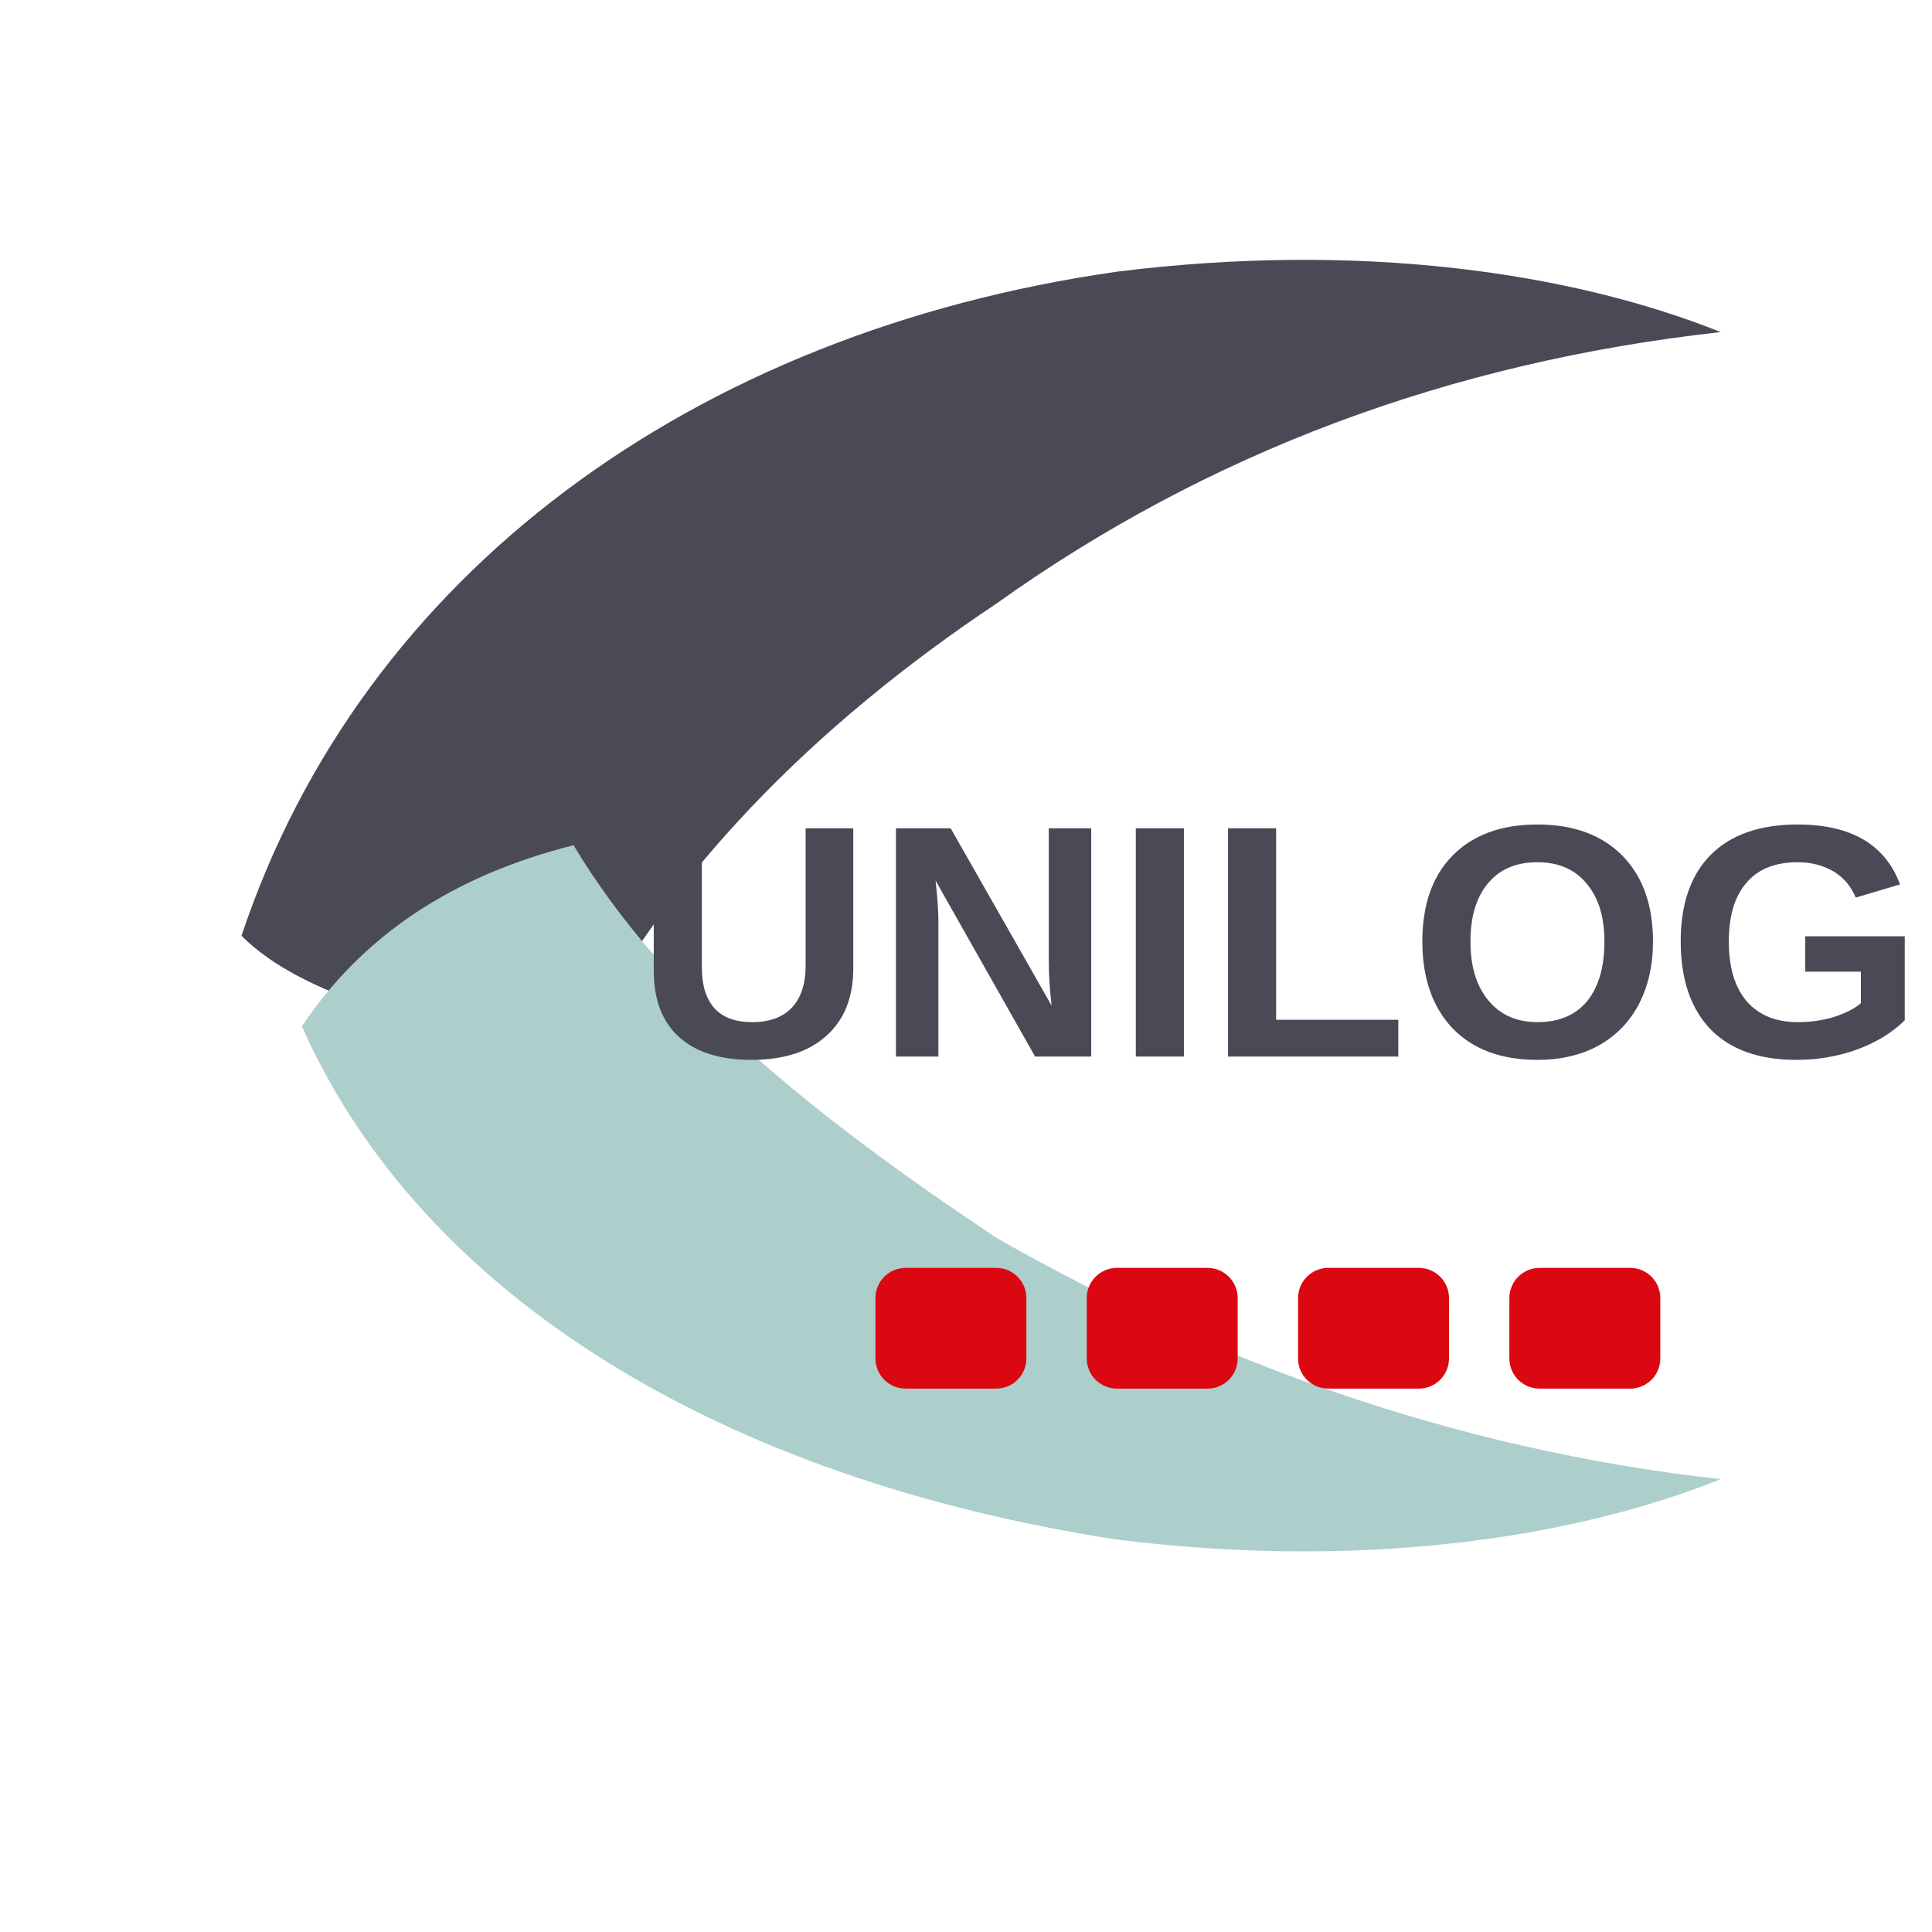
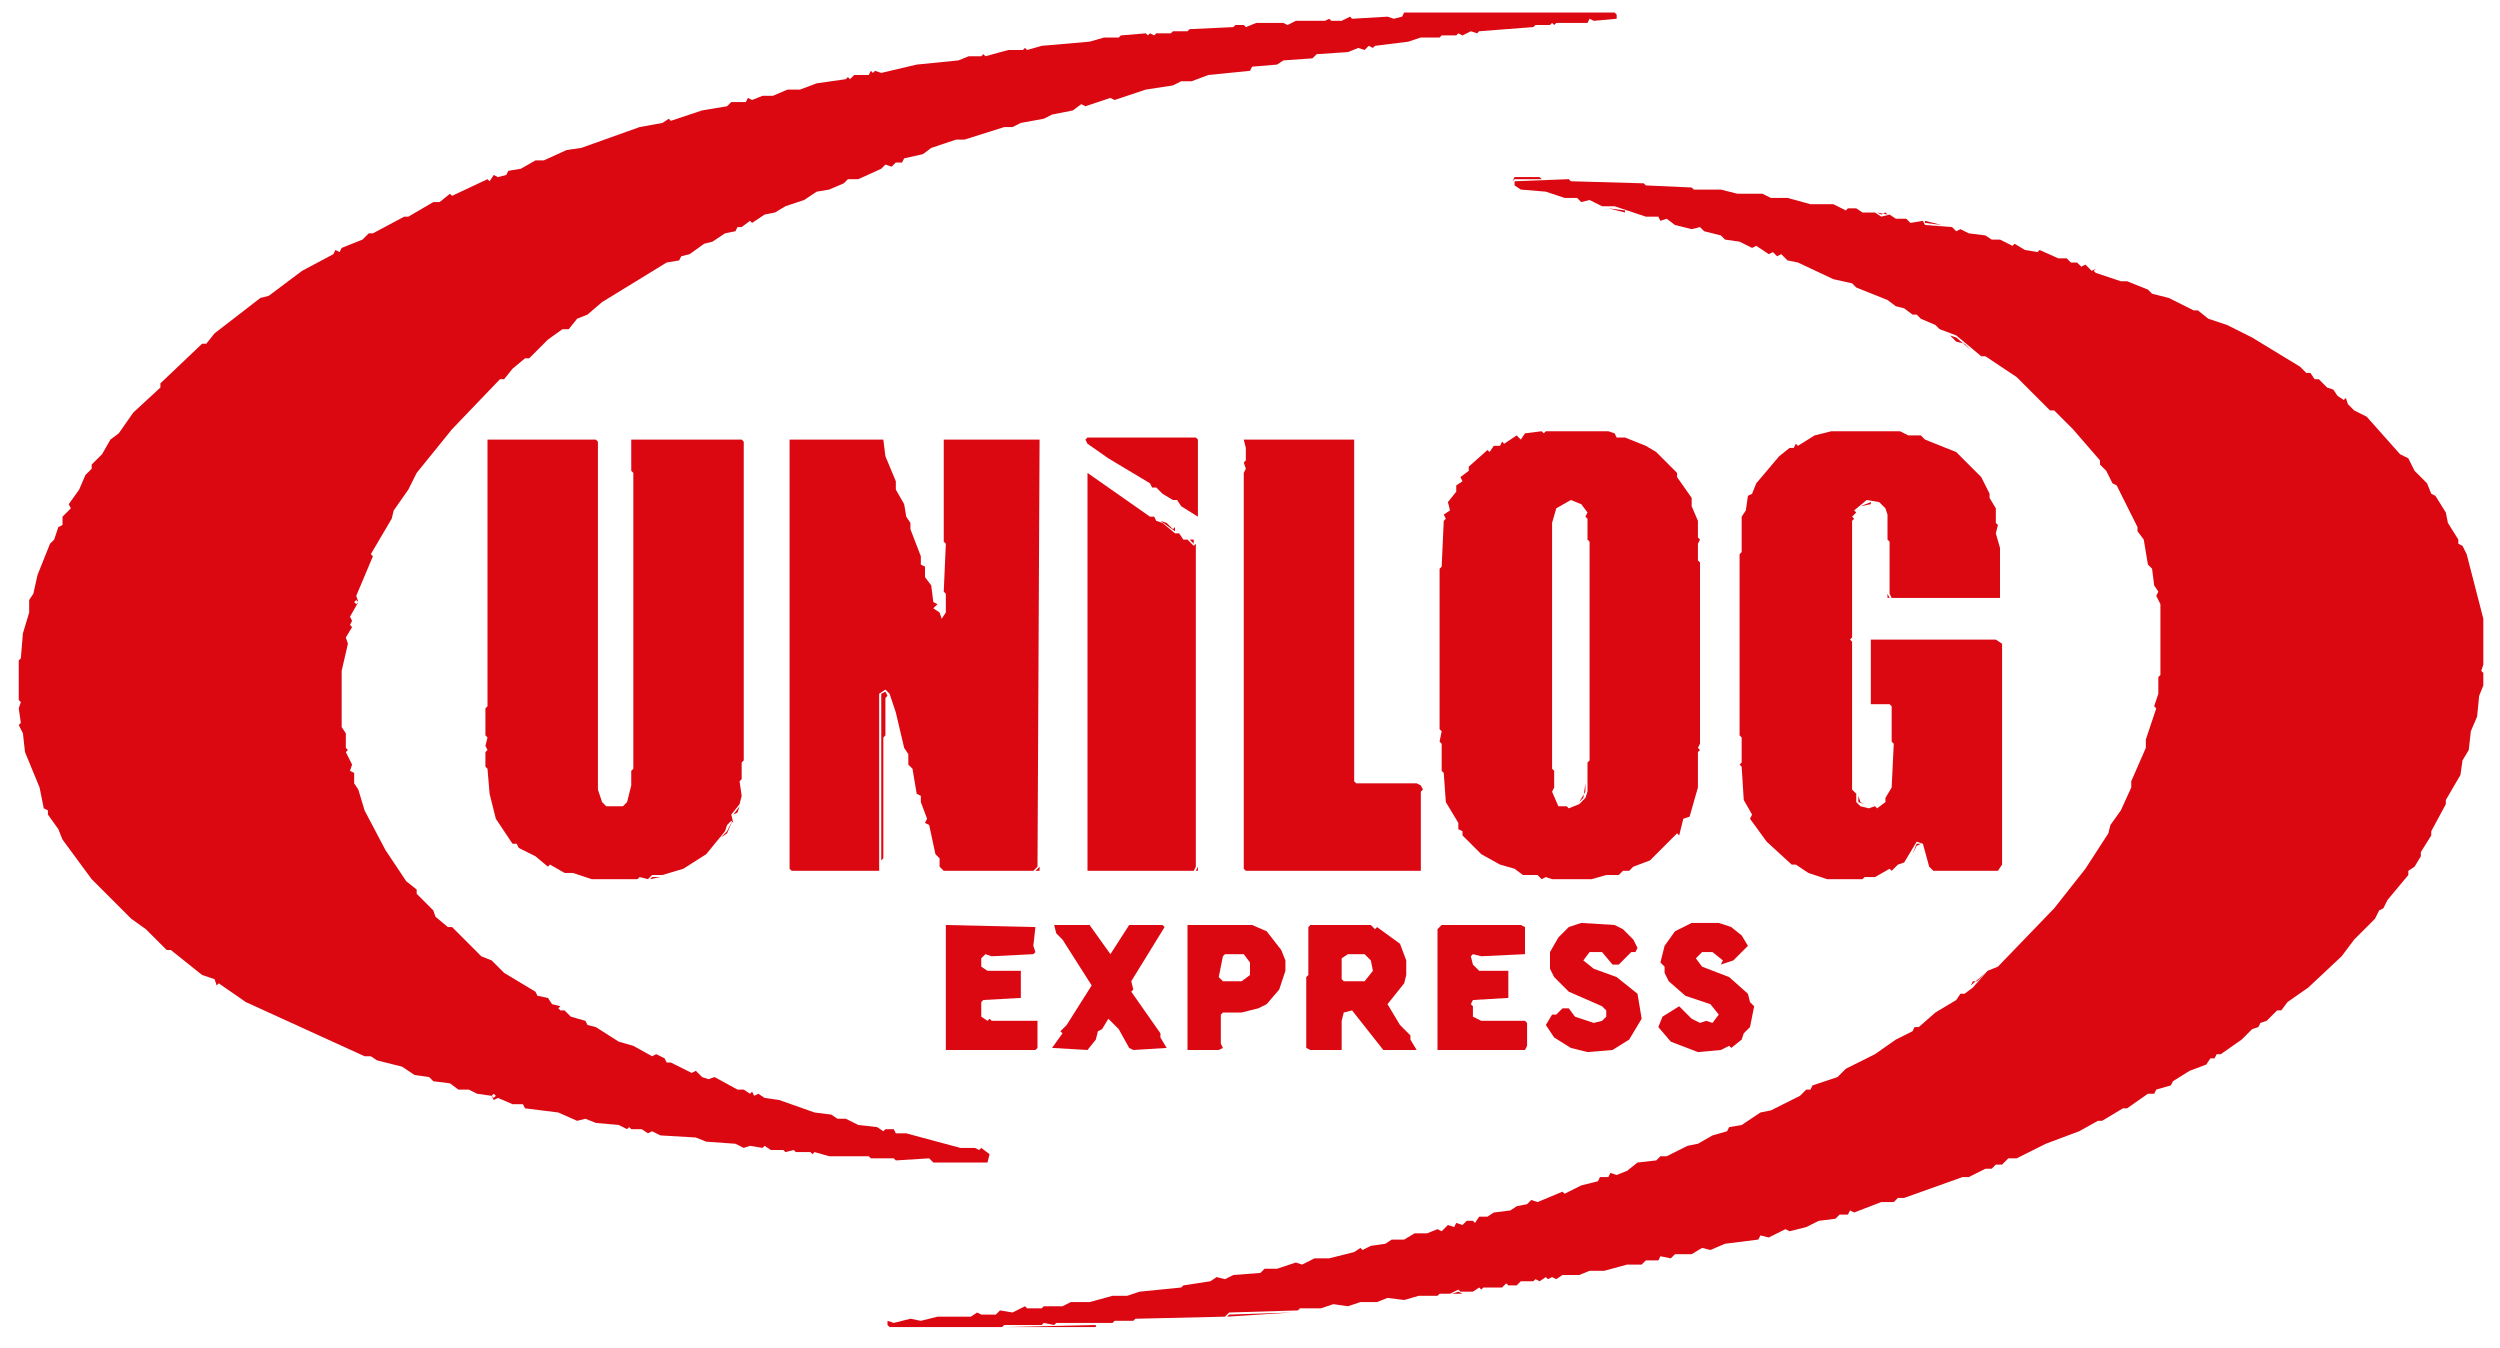
- <svg xmlns="http://www.w3.org/2000/svg" viewBox="0 0 64 64" role="img" aria-label="Unilog Express">
-   <g fill="none" fill-rule="evenodd">
-     <path d="M8 31c4-12 15-20 29-22 8-1 15 0 20 2-9 1-17 4-24 9-6 4-11 9-14 15-5-1-9-2-11-4z" fill="#494A56" />
-     <path d="M10 34c4 9 14 15 27 17 8 1 15 0 20-2-9-1-17-4-24-8-6-4-11-8-14-13-4 1-7 3-9 6z" fill="#ACCFCB" />
-     <rect x="29" y="42" width="5" height="4" rx="1" fill="#DB0812" />
-     <rect x="36" y="42" width="5" height="4" rx="1" fill="#DB0812" />
-     <rect x="43" y="42" width="5" height="4" rx="1" fill="#DB0812" />
-     <rect x="50" y="42" width="5" height="4" rx="1" fill="#DB0812" />
-     <text x="21" y="35" font-family="Arial, Helvetica, sans-serif" font-size="11" font-weight="700" fill="#494A56">UNILOG</text>
-   </g>
+ <svg xmlns="http://www.w3.org/2000/svg" viewBox="0 0 1200 647" role="img" aria-label="Unilog Express">
+   <path d="M482 637L526 637L526 636ZM620 630L590 631L589 632ZM702 621L700 620L697 621ZM953 467L949 471L947 471L946 473ZM692 444L690 446L690 504L732 504L733 502L733 491L732 490L711 490L707 488L707 483L706 482L707 480L724 479L724 466L710 466L707 463L706 459L707 458L711 459L732 458L732 445L730 444ZM629 444L628 445L628 468L627 469L627 503L629 504L644 504L644 490L645 486L649 485L664 504L680 504L677 499L677 497L672 492L666 482L674 472L675 468L675 461L672 453L661 445L660 446L658 444ZM647 458L655 458L658 461L659 466L655 471L645 471L644 470L644 460ZM601 444L570 444L570 504L585 504L587 503L586 501L586 487L587 486L596 486L604 484L608 482L614 475L617 466L617 461L615 456L608 447ZM587 459L588 458L597 458L600 462L600 468L596 471L587 471L585 469ZM506 444L507 448L510 451L524 473L512 492L509 495L510 496L505 503L522 504L526 499L527 495L529 494L532 489L537 494L542 503L544 504L560 503L557 498L557 496L543 476L544 475L543 471L559 445L558 444L542 444L533 458L523 444ZM454 444L454 504L497 504L498 503L498 490L476 490L475 489L474 490L471 488L471 481L472 480L490 479L490 466L474 466L471 464L471 460L473 458L476 459L496 458L497 457L496 454L497 445ZM804 447L799 454L797 462L799 464L799 467L801 471L809 478L821 482L825 487L822 491L819 490L816 491L812 489L806 483L798 488L796 493L802 500L815 505L826 504L830 502L831 503L836 499L837 496L840 493L842 483L840 481L839 477L830 469L817 464L814 460L817 457L822 457L827 461L826 463L832 461L839 454L836 449L831 445L825 443L812 443ZM759 443L753 445L748 450L744 457L744 465L746 469L753 476L769 483L771 485L771 488L769 490L765 491L756 488L753 484L750 484L747 487L745 487L742 492L746 498L754 503L762 505L774 504L782 499L788 489L786 477L776 469L765 465L760 461L763 457L769 457L774 463L777 463L783 457L785 457L786 455L784 451L779 446L775 444ZM312 422L317 421L313 421ZM922 405L920 405L918 410L920 406ZM352 393L349 399L346 402L349 400ZM355 387L352 391L354 390ZM892 382L892 385L895 386L893 385ZM761 376L761 380L758 385L760 383ZM425 332L423 333L423 418L423 413L424 412L424 354L425 353L425 335L426 334ZM499 266L499 416L497 418L499 418ZM575 261L575 416L574 418L575 418ZM906 260L906 287L907 287L906 285ZM571 259L573 261L573 259ZM557 250L564 255L564 253L563 254L560 251ZM898 241L893 243L898 242ZM521 211L522 213L532 220L552 232L553 234L555 234L558 237L563 240L565 240L567 243L575 248L575 211L574 210L522 210ZM933 160L936 161L939 164L943 165L946 168L939 162ZM924 106L924 107L932 108ZM914 104L917 106L919 105L917 106ZM901 102L906 103L905 102L903 103ZM772 100L780 102L780 101ZM726 87L727 86L740 86L739 85L727 85ZM776 7L775 6L674 6L673 8L669 9L666 8L649 9L648 8L644 10L639 10L638 9L636 10L622 10L618 12L616 11L603 11L598 13L597 12L593 12L592 13L571 14L570 15L563 15L562 16L555 16L554 17L552 16L551 17L550 16L538 17L537 18L530 18L523 20L500 22L493 24L492 23L491 24L484 24L473 27L472 26L471 27L465 27L460 29L440 31L423 35L420 34L419 35L418 34L417 36L410 36L408 38L407 37L406 38L392 40L384 43L378 43L371 46L366 46L361 48L359 47L358 49L351 49L349 51L337 53L322 58L321 57L318 59L307 61L279 71L272 72L261 77L257 77L250 81L244 82L243 84L239 85L237 84L235 87L234 86L217 94L216 93L211 97L208 97L196 104L194 104L179 112L177 112L174 115L164 119L163 121L161 120L160 122L145 130L129 142L125 143L103 160L99 165L97 165L77 184L77 186L64 198L57 208L53 211L49 218L44 223L44 225L41 228L38 235L33 242L34 244L30 248L30 252L28 253L26 259L24 261L18 276L16 285L14 288L14 294L11 304L10 316L9 317L9 336L10 337L9 340L10 347L9 348L11 352L12 361L19 378L21 388L23 389L23 391L28 398L30 403L44 422L63 441L70 446L80 456L82 456L97 468L103 470L104 473L105 472L118 481L175 507L178 507L181 509L193 512L199 516L206 517L208 519L216 520L220 523L225 523L229 525L236 526L237 528L239 527L246 530L251 530L252 532L268 534L277 538L281 537L286 539L297 540L301 542L302 541L303 542L308 542L311 544L313 543L317 545L334 546L339 548L353 549L357 551L360 550L366 551L367 550L370 552L376 552L377 553L381 552L382 553L389 553L390 554L391 553L398 555L417 555L418 556L429 556L430 557L446 556L448 558L474 558L475 554L471 551L470 552L468 551L461 551L435 544L430 544L429 542L425 542L424 543L421 541L412 540L406 537L402 537L399 535L391 534L374 528L367 527L364 525L362 526L361 524L360 525L357 523L354 523L343 517L340 518L337 517L334 514L332 515L322 510L320 510L319 508L315 506L313 507L304 502L297 500L286 493L282 492L281 490L274 488L271 485L269 485L268 484L269 483L265 482L263 479L258 478L257 476L242 467L236 461L231 459L217 445L215 445L209 440L208 437L200 429L200 427L195 423L185 408L175 389L172 379L170 376L170 371L168 370L169 367L166 361L167 360L166 359L166 352L164 349L164 322L167 309L166 306L169 301L168 300L169 298L168 296L172 289L171 286L179 267L178 266L188 249L189 245L196 235L200 227L217 206L240 182L242 182L246 177L252 172L254 172L263 163L270 158L273 158L277 153L282 151L289 145L320 126L326 125L327 123L331 122L338 117L342 116L348 112L353 111L354 109L356 109L360 106L361 107L367 103L372 102L377 99L386 96L392 92L398 91L405 88L407 86L412 86L423 81L425 79L428 80L430 78L433 78L434 76L443 74L447 71L459 67L463 67L482 61L486 61L490 59L501 57L505 55L515 53L519 50L521 51L533 47L535 48L550 43L563 41L567 39L572 39L580 36L600 34L601 32L613 31L616 29L630 28L632 26L647 25L652 23L655 24L657 22L659 23L660 22L676 20L682 18L691 18L692 17L699 17L700 16L702 17L706 15L709 16L710 15L736 13L737 12L744 12L745 11L746 12L747 11L762 11L763 9L765 10L776 9ZM236 526L237 525L238 526L237 527ZM170 289L171 288L172 289L171 290ZM522 227L522 418L573 418L574 416L574 261L573 262L570 259L568 259L566 256L564 256L558 251L555 250L554 248L552 248ZM597 211L598 215L598 221L597 222L598 225L597 227L597 417L598 418L682 418L682 380L683 379L682 377L680 376L651 376L650 375L650 211ZM379 211L379 417L380 418L422 418L422 333L425 331L427 333L430 342L434 359L436 362L436 367L438 369L440 381L442 382L442 385L445 393L444 395L446 396L449 410L451 412L451 416L453 418L496 418L498 416L499 211L453 211L453 260L454 261L453 284L454 285L454 294L452 297L451 294L448 292L450 290L448 289L447 281L444 277L444 272L442 271L442 267L437 254L437 251L435 248L434 242L430 235L430 231L425 219L424 211ZM234 211L234 339L233 340L233 353L234 354L233 358L234 360L233 361L233 368L234 369L235 381L238 393L246 405L248 405L249 407L257 411L263 416L264 415L271 419L275 419L284 422L306 422L307 421L311 422L313 420L318 420L328 417L339 410L348 399L349 396L351 394L352 395L351 391L355 386L356 382L355 375L356 374L356 366L357 365L357 212L356 211L303 211L303 226L304 227L304 369L303 370L303 377L301 385L299 387L291 387L289 385L287 379L287 212L286 211ZM862 213L861 215L859 215L854 219L843 232L841 237L839 238L838 245L836 248L836 265L835 266L835 353L836 354L836 366L835 367L836 368L837 384L841 391L840 393L848 404L860 415L862 415L868 419L877 422L894 422L895 421L900 421L907 417L908 418L911 415L914 414L920 404L923 405L926 416L928 418L959 418L961 415L961 309L958 307L898 307L898 338L907 338L908 339L908 356L909 357L908 378L905 383L905 385L901 388L900 387L897 388L893 387L891 385L891 381L889 379L889 308L888 307L889 306L889 250L890 249L889 248L891 246L890 245L896 240L902 241L905 244L906 247L906 259L907 260L907 285L908 287L960 287L960 263L958 256L959 252L958 251L958 244L955 239L955 237L951 229L939 217L924 211L922 209L916 209L912 207L879 207L871 209L863 214ZM732 208L730 211L728 209L722 213L721 212L720 214L717 214L715 217L714 216L705 224L705 226L701 229L702 231L699 233L699 236L695 241L696 245L693 247L694 249L693 250L692 272L691 273L691 350L692 351L691 356L692 357L692 370L693 371L694 385L700 395L700 398L702 399L702 401L711 410L720 415L727 417L731 420L738 420L740 422L742 421L745 422L764 422L771 420L777 420L779 418L782 418L784 416L792 413L805 400L806 401L808 393L811 392L815 378L815 361L816 360L815 359L816 357L816 270L815 269L815 261L816 259L815 258L815 250L812 243L812 239L805 229L805 227L795 217L790 214L780 210L776 210L775 208L772 207L742 207L741 208L740 207ZM754 240L759 242L762 246L761 248L762 249L762 259L763 260L763 365L762 366L762 380L761 383L758 386L753 388L752 387L748 387L745 380L746 378L746 370L745 369L745 251L747 244ZM1174 246L1169 238L1167 237L1165 232L1159 226L1156 220L1152 218L1136 200L1130 197L1127 194L1126 191L1125 192L1122 190L1120 187L1117 186L1113 182L1111 182L1109 179L1107 179L1104 176L1081 162L1069 156L1060 153L1055 149L1053 149L1041 143L1033 141L1031 139L1021 135L1018 135L1006 131L1005 130L1006 129L1004 130L1001 127L999 128L997 126L994 126L992 124L988 124L979 120L978 121L972 120L967 117L966 118L960 115L956 115L953 113L945 112L941 110L939 111L937 109L924 108L923 106L917 107L915 105L910 105L907 103L903 104L900 102L894 102L891 100L887 100L886 101L880 98L869 98L858 95L850 95L846 93L834 93L826 91L813 91L812 90L790 89L789 88L754 87L753 86L727 87L727 89L730 91L742 92L751 95L757 95L759 97L763 96L769 99L775 99L790 104L796 104L797 106L800 105L804 108L812 110L816 109L818 111L826 113L828 115L835 116L841 119L843 118L849 122L851 121L853 123L855 122L858 125L863 126L880 134L889 136L891 138L906 144L910 147L914 148L918 151L920 151L922 153L929 156L931 158L939 161L951 171L953 171L968 181L984 197L986 197L995 206L1008 221L1008 223L1011 226L1014 232L1016 233L1026 253L1026 255L1029 259L1031 271L1033 273L1034 281L1036 284L1035 286L1037 290L1037 324L1036 325L1036 333L1034 339L1035 340L1030 355L1030 359L1023 375L1023 378L1018 389L1013 396L1012 400L1001 417L986 436L959 464L954 466L947 474L943 477L941 477L939 480L929 486L921 493L919 493L918 495L910 499L900 506L886 513L882 517L870 521L869 523L867 523L864 526L850 533L845 534L836 540L830 541L829 543L822 545L815 549L810 550L800 555L797 555L795 557L786 558L781 562L776 564L773 563L772 565L768 565L767 567L759 569L751 573L750 572L738 577L735 576L733 578L728 579L725 581L717 582L714 584L710 584L708 587L707 586L704 586L702 588L699 587L698 589L695 588L692 591L690 590L685 592L679 592L674 595L668 595L665 597L658 598L654 600L653 599L650 601L638 604L631 604L625 607L622 606L613 609L607 609L605 611L592 612L588 614L584 613L581 615L568 617L567 618L547 620L541 622L534 622L523 625L514 625L510 627L501 627L500 628L493 628L492 627L486 630L480 629L478 631L471 631L469 630L466 632L450 632L442 634L437 633L429 635L426 634L426 636L427 637L481 637L482 636L500 636L501 635L506 636L507 635L534 635L535 634L544 634L545 633L588 632L590 630L623 629L624 628L634 628L640 626L647 627L653 625L661 625L666 623L674 624L681 622L690 622L691 621L696 621L700 619L701 620L707 620L710 618L711 619L712 618L721 618L723 616L724 617L728 617L730 615L736 615L737 614L739 615L742 613L743 614L745 613L747 614L750 612L758 612L763 610L770 610L781 607L788 607L790 605L796 605L797 603L802 604L804 602L812 602L817 599L821 600L828 597L844 595L845 593L849 594L857 590L859 591L867 589L873 586L881 585L883 583L887 583L888 581L890 582L903 577L909 577L911 575L914 575L942 565L945 565L953 561L956 561L958 559L961 559L964 556L968 556L982 549L998 543L1007 538L1009 538L1019 532L1021 532L1031 525L1034 525L1035 523L1042 521L1043 519L1051 514L1059 511L1061 508L1063 508L1064 506L1066 506L1076 499L1081 494L1084 493L1085 491L1088 490L1093 485L1095 485L1098 481L1108 474L1124 459L1130 451L1140 441L1142 437L1144 436L1146 432L1156 420L1156 418L1159 416L1162 411L1162 409L1167 401L1167 399L1174 386L1174 384L1181 372L1182 365L1185 360L1186 351L1189 344L1190 334L1192 329L1192 323L1191 322L1192 319L1192 297L1184 266L1182 262L1180 261L1180 259L1175 251Z" fill="#DB0812" fill-rule="evenodd" />
</svg>
